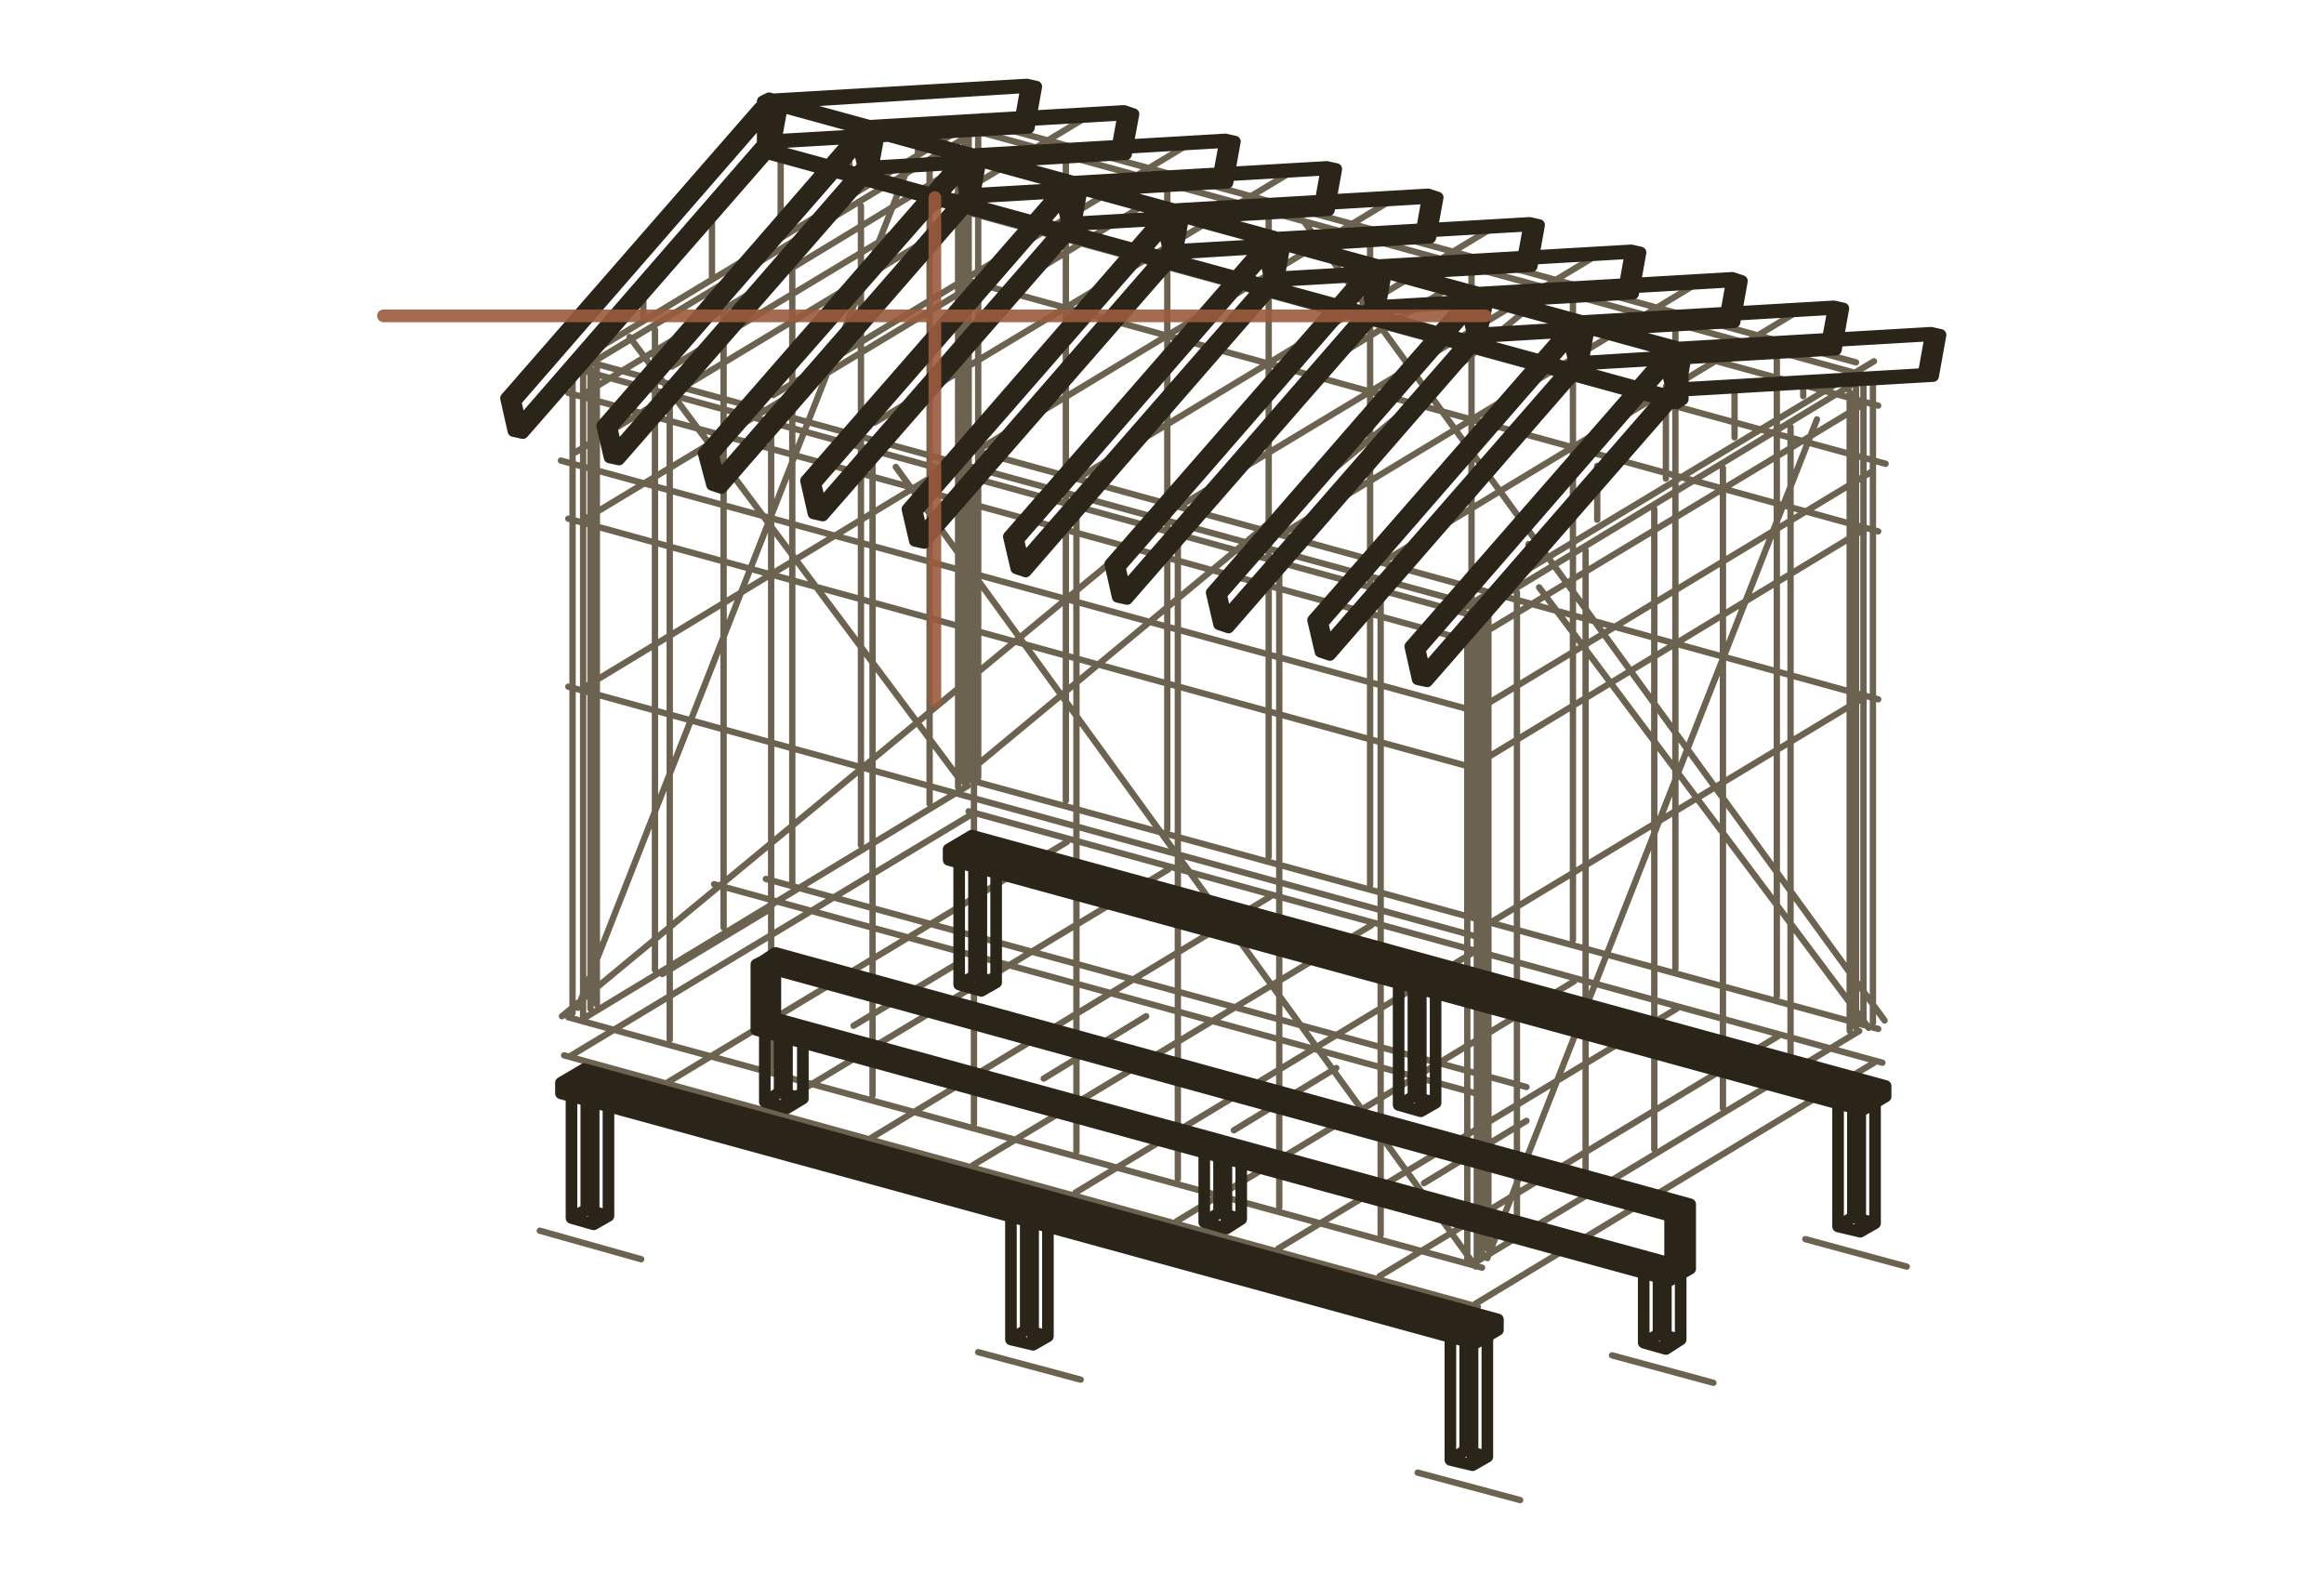
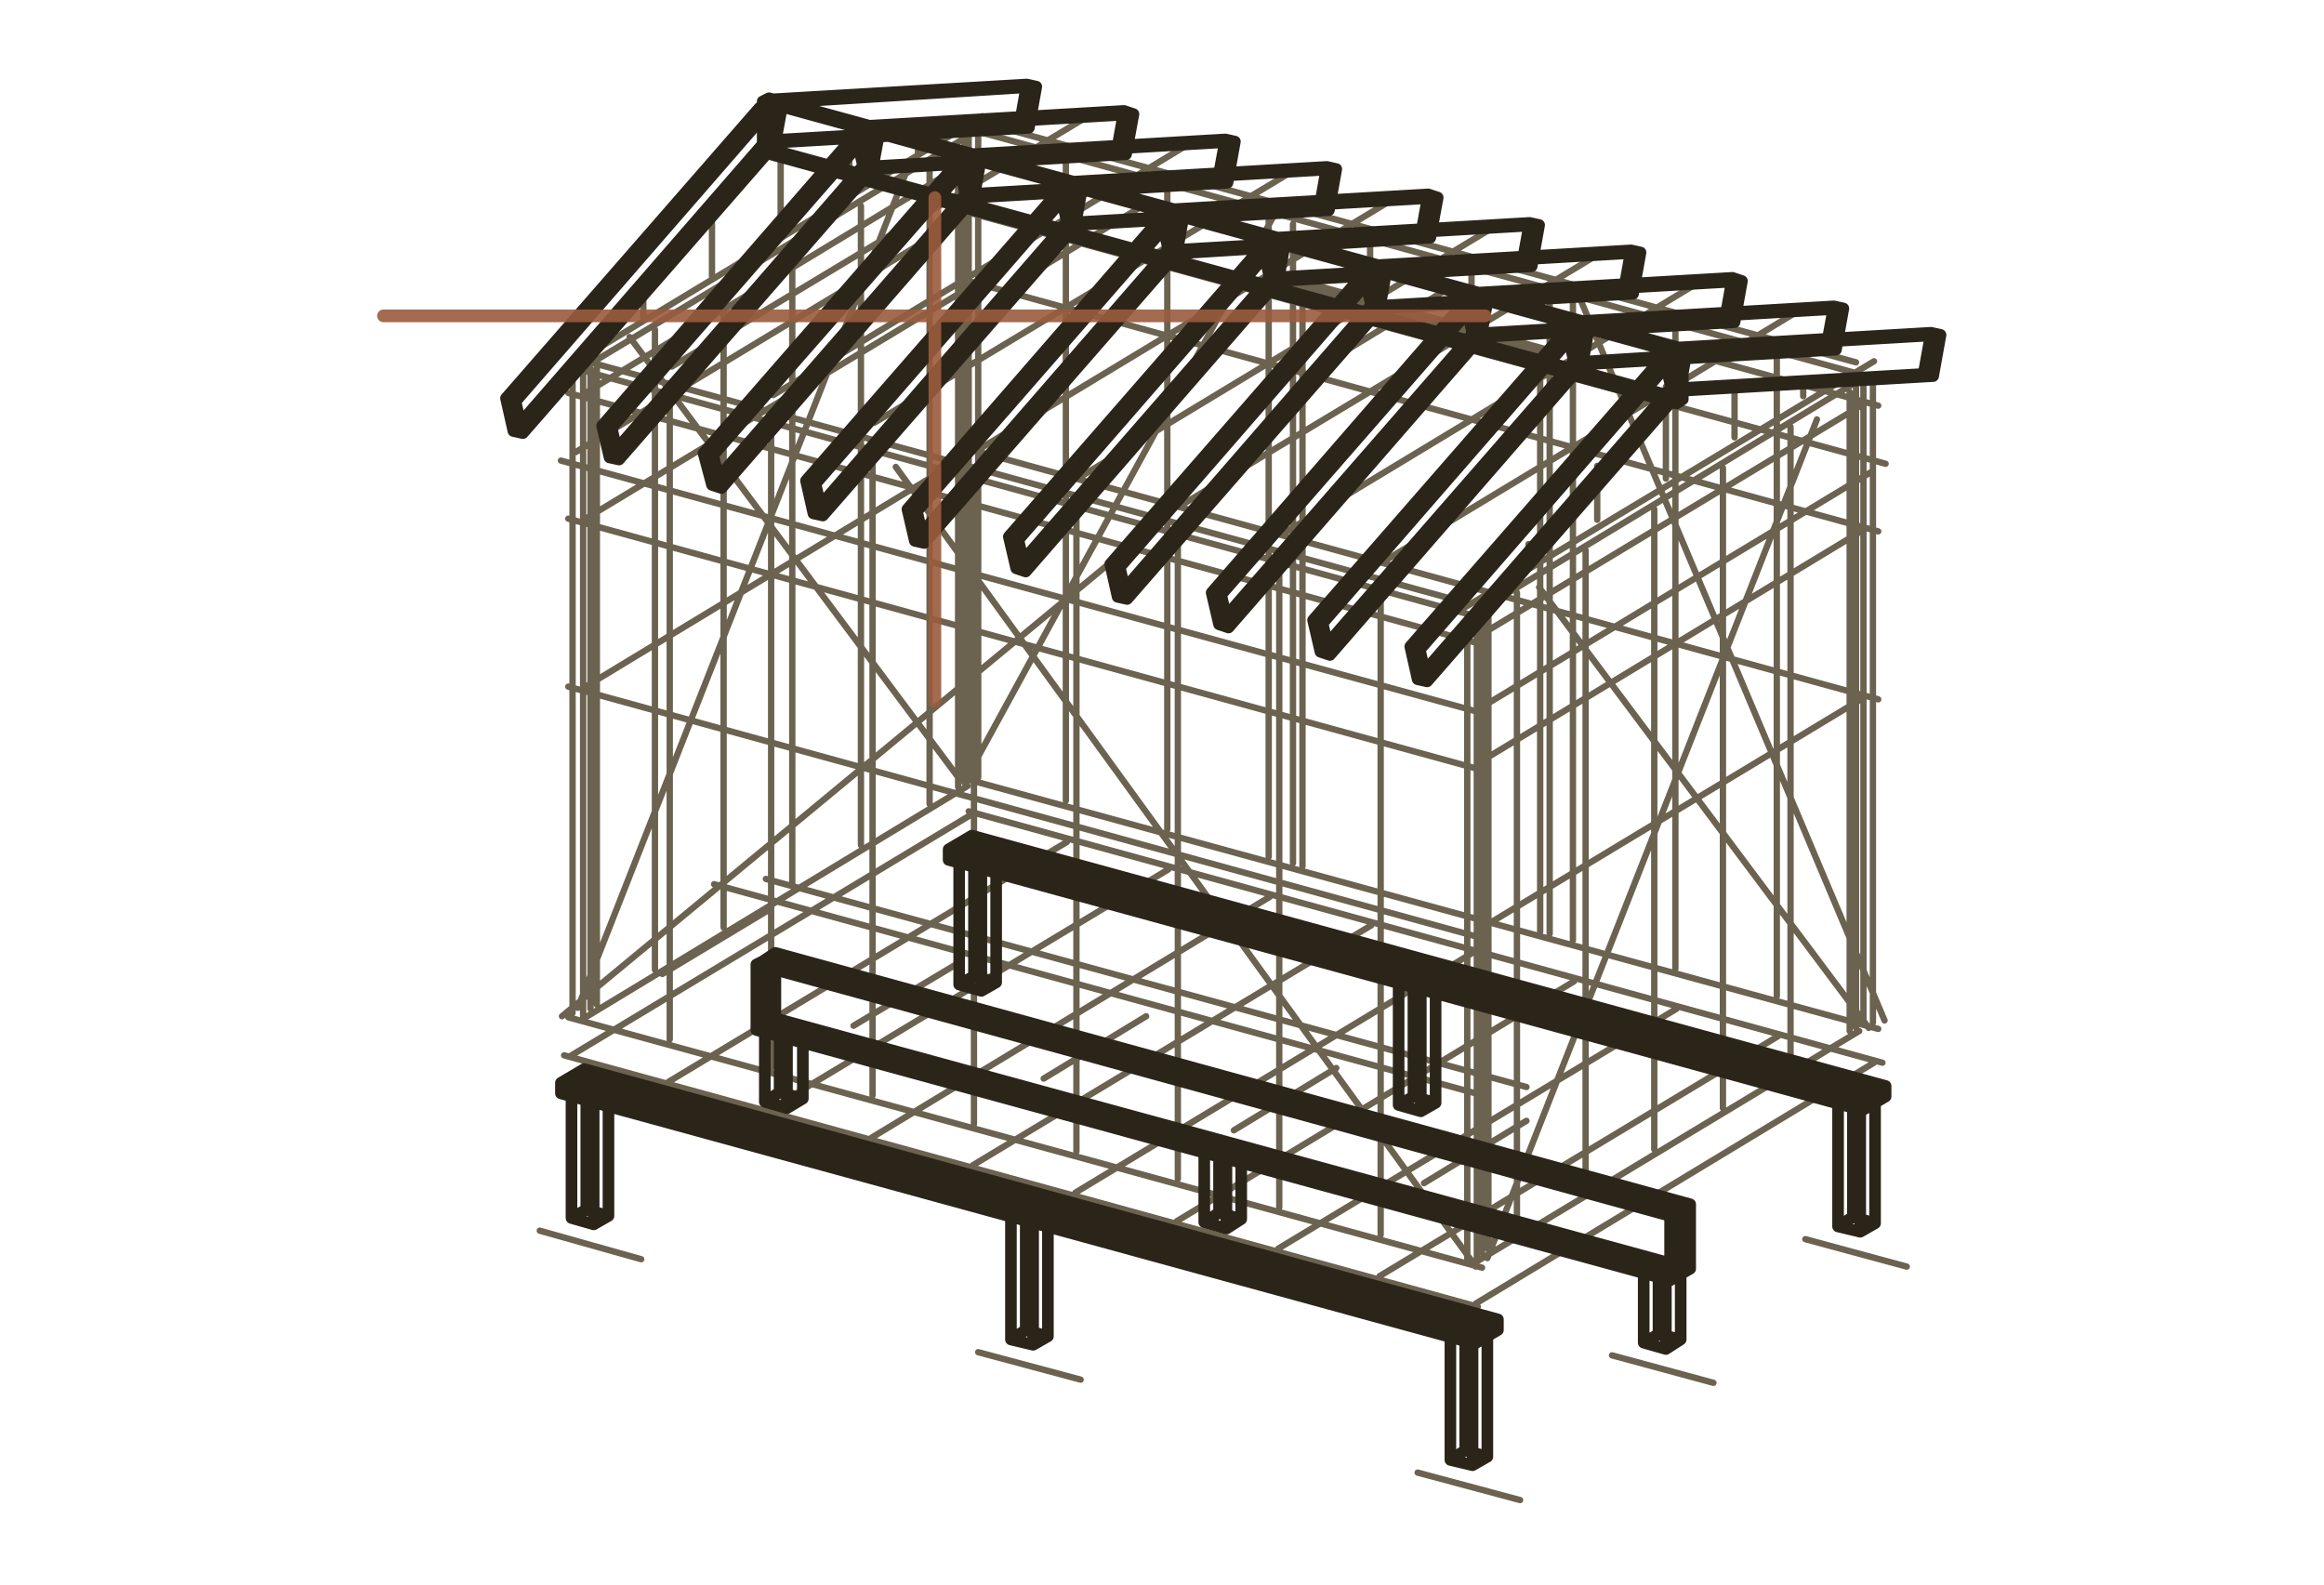
<svg xmlns="http://www.w3.org/2000/svg" viewBox="0 0 220 150" width="220" height="150" role="img">
  <g fill="none" stroke="#6b6250" stroke-width="0.6" stroke-linecap="round">
-     <path d="M87.7 94.4L97.3 97.1M51.1 116.5L60.7 119.2M129.3 105.8L138.9 108.5M92.6 128L102.3 130.6M170.9 117.3L180.5 119.9M134.2 139.4L143.9 142M69.4 105.5L79 108.1M111 116.9L120.6 119.5M152.6 128.3L162.2 130.9M91.8 77.2L54.1 99.9M101 79.7L63.3 102.4M110.6 82.3L72.9 105M120.2 84.9L82.5 107.7M129.8 87.6L92.1 110.3M139.4 90.2L101.8 112.9M149 92.9L111.4 115.6M158.7 95.5L121 118.2M168.3 98.1L130.6 120.8M177.4 100.6L139.7 123.4M91.7 76.8L178.2 100.6M53.4 99.9L139.9 123.7M91.3 73.7L177.8 97.4M91.3 12.1L177.8 35.9M93.4 11.7L175.7 34.3M91.7 73.3L91.7 12.8M100.9 75.8L100.9 15.3M110.5 78.5L110.5 17.9M120.1 81.1L120.1 20.5M129.7 83.8L129.7 23.2M139.3 86.4L139.3 25.8M148.9 89L148.9 28.5M158.6 91.7L158.6 31.1M168.2 94.3L168.2 33.7M177.3 96.8L177.3 36.2M92.6 73.6L92.6 13M176.4 96.6L176.4 36M91.9 72.9L146.8 27.4M123.4 20.9L178.4 96.6M140.3 120L53.8 96.3M140.3 58.5L53.8 34.7M138.2 56.9L55.9 34.3M139.8 119.4L139.8 58.8M130.7 116.9L130.7 56.3M121.1 114.3L121.1 53.7M111.5 111.6L111.5 51.1M101.9 109L101.9 48.4M92.2 106.4L92.2 45.8M82.6 103.7L82.6 43.1M73 101.1L73 40.5M63.4 98.4L63.4 37.9M54.2 95.9L54.2 35.4M138.9 119.2L138.9 58.6M55.2 96.2L55.2 35.6M139.7 119.9L84.8 44.2M108.2 50.7L53.2 96.2M176 97.6L140 119.3M176 36L140 57.8M177.4 34.2L138.5 57.6M175.7 97.3L175.7 36.7M169.5 101L169.5 40.4M163.1 104.9L163.1 44.3M156.6 108.8L156.6 48.2M150.1 112.7L150.1 52.1M143.6 116.6L143.6 56.1M140.3 118.6L140.3 58.1M175.1 97.6L175.1 37.1M140.9 118.3L140.9 57.7M176.9 97.3L145.7 55.6M172 39.7L140.8 119.1M55.6 96.2L91.6 74.4M55.6 34.6L91.6 12.9M54.1 34.5L93 11M55.9 95.5L55.9 34.9M62 91.8L62 31.2M68.5 87.8L68.5 27.3M75 83.9L75 23.4M81.5 80L81.5 19.5M88 76.1L88 15.6M91.3 74.1L91.3 13.5M56.5 95.1L56.5 34.5M90.7 74.5L90.7 13.9M54.7 95.4L85.9 16M59.6 31.9L90.8 73.7M102.5 11.3L63.6 34.7M112.1 13.9L73.2 37.4M121.7 16.6L82.8 40M131.3 19.2L92.4 42.7M140.9 21.8L102 45.3M150.6 24.5L111.7 47.9M160.2 27.1L121.3 50.6M169.8 29.7L130.9 53.2M108.8 19.1L95.8 27M137.6 27L124.6 34.9M86.9 14.5L86.9 12.9M80.4 18.4L80.4 13.3M73.9 22.3L73.9 13.6M67.4 26.2L67.4 21.1M60.9 30.1L60.9 28.5M170.7 37.5L170.7 35.9M164.2 41.4L164.2 36.3M157.7 45.3L157.7 36.6M151.2 49.2L151.2 44.1M144.7 53.1L144.7 51.5M91.3 42.4L177.8 66.2M140.3 88.8L53.8 65M176 66.3L140 88M55.6 64.9L91.6 43.1M91.3 26.5L177.8 50.3M91.3 14.6L177.8 38.4M92 20.2L178.5 43.9M140.3 72.9L53.8 49.1M140.3 61L53.8 37.2M139.6 67.3L53.1 43.6M176 50.4L140 72.2M176 38.5L140 60.2M177.1 44.7L141 66.5M55.6 49L91.6 27.3M55.6 37.1L91.6 15.3M54.5 42.8L90.6 21M72.5 83.2L144.5 102.9M67.6 83.7L139.7 103.5M62.7 92.2L72.5 86.3M80.8 97.1L90.5 91.3M98.8 102.1L108.5 96.2M116.8 107L126.5 101.1M134.8 112L144.5 106.1" />
+     <path d="M87.7 94.4L97.3 97.1M51.1 116.5L60.7 119.2M129.3 105.8L138.9 108.5M92.6 128L102.3 130.6M170.9 117.3L180.5 119.9M134.2 139.4L143.9 142M69.4 105.5L79 108.1M111 116.9L120.6 119.5M152.6 128.3L162.2 130.9M91.8 77.2L54.1 99.9M101 79.7L63.3 102.4M110.6 82.3L72.9 105M120.2 84.9L82.5 107.7M129.8 87.6L92.1 110.3M139.4 90.2L101.8 112.9M149 92.9L111.4 115.6M158.7 95.5L121 118.2M168.3 98.1L130.6 120.8M177.4 100.6L139.7 123.4M91.7 76.8L178.2 100.6M53.4 99.9L139.9 123.7M91.3 73.7L177.8 97.4M91.3 12.1L177.8 35.9M93.4 11.7L175.7 34.3M91.7 73.3L91.7 12.8M100.9 75.8L100.9 15.3M110.5 78.5L110.5 17.9M120.1 81.1L120.1 20.5M148.9 89L148.9 28.5M158.6 91.7L158.6 31.1M168.2 94.3L168.2 33.7M177.3 96.8L177.3 36.2M92.6 73.6L92.6 13M176.4 96.6L176.4 36M122.4 81.7L122.4 21.2M123.3 82L123.3 28.8M146.7 88.4L146.7 27.8M145.8 88.2L145.8 34.9M123.1 26.6L146.5 33.1M122.5 27L145.9 33.4M129.7 26.9L129.7 23.2M139.3 29.5L139.3 25.8M91.9 72.9L120.7 20.2M149.5 28.1L178.4 96.6M140.3 120L53.8 96.3M140.3 58.5L53.8 34.7M138.2 56.9L55.9 34.3M139.8 119.4L139.8 58.8M130.7 116.9L130.7 56.3M121.1 114.3L121.1 53.7M111.5 111.6L111.5 51.1M101.9 109L101.9 48.4M92.2 106.4L92.2 45.8M82.6 103.7L82.6 43.1M73 101.1L73 40.5M63.4 98.4L63.4 37.9M54.2 95.9L54.2 35.4M138.9 119.2L138.9 58.6M55.2 96.2L55.2 35.6M139.7 119.9L84.8 44.2M108.2 50.7L53.2 96.2M176 97.6L140 119.3M176 36L140 57.8M177.4 34.2L138.5 57.6M175.7 97.3L175.7 36.7M169.5 101L169.5 40.4M163.1 104.9L163.1 44.3M156.6 108.8L156.6 48.2M150.1 112.7L150.1 52.1M143.6 116.6L143.6 56.1M140.3 118.6L140.3 58.1M175.1 97.6L175.1 37.1M140.9 118.3L140.9 57.7M176.9 97.3L145.7 55.6M172 39.7L140.8 119.1M55.6 96.2L91.6 74.4M55.6 34.6L91.6 12.9M54.1 34.5L93 11M55.9 95.5L55.9 34.9M62 91.8L62 31.2M68.5 87.8L68.5 27.3M75 83.9L75 23.4M81.5 80L81.5 19.5M88 76.1L88 15.6M91.3 74.1L91.3 13.5M56.5 95.1L56.5 34.5M90.7 74.5L90.7 13.9M54.7 95.4L85.9 16M59.6 31.9L90.8 73.7M102.5 11.3L63.6 34.7M112.1 13.9L73.2 37.4M121.7 16.6L82.8 40M131.3 19.2L92.4 42.7M140.9 21.8L102 45.3M150.6 24.5L111.7 47.9M160.2 27.1L121.3 50.6M169.8 29.7L130.9 53.2M108.8 19.1L95.8 27M137.6 27L124.6 34.9M86.9 14.5L86.9 12.9M80.4 18.4L80.4 13.3M73.9 22.3L73.9 13.6M67.4 26.2L67.4 21.1M60.9 30.1L60.9 28.5M170.7 37.5L170.7 35.9M164.2 41.4L164.2 36.3M157.7 45.3L157.7 36.6M151.2 49.2L151.2 44.1M144.7 53.1L144.7 51.5M91.3 42.4L177.8 66.2M140.3 88.8L53.8 65M176 66.3L140 88M55.6 64.9L91.6 43.1M91.3 26.5L177.8 50.3M91.3 14.6L177.8 38.4M92 20.2L178.5 43.9M140.3 72.9L53.8 49.1M140.3 61L53.8 37.2M139.6 67.3L53.1 43.6M176 50.4L140 72.2M176 38.5L140 60.2M177.1 44.7L141 66.5M55.6 49L91.6 27.3M55.6 37.1L91.6 15.3M54.5 42.8L90.6 21M72.5 83.2L144.5 102.9M67.6 83.7L139.7 103.5M62.7 92.2L72.5 86.3M80.8 97.1L90.5 91.3M98.8 102.1L108.5 96.2M116.8 107L126.5 101.1M134.8 112L144.5 106.1" />
  </g>
  <g fill="none" stroke="#2b2419" stroke-width="1.1" stroke-linecap="round">
    <path d="M94.3 93L92.9 93.8M92.2 92.4L90.8 93.2M94.3 81L92.9 81.9M92.2 80.5L90.8 81.3M94.3 93L92.2 92.4M92.9 93.8L90.8 93.2M94.3 81L92.2 80.5M92.9 81.9L90.8 81.3M94.3 93L94.3 81M92.9 93.8L92.9 81.9M92.2 92.4L92.2 80.5M90.8 93.2L90.8 81.3M57.6 115.1L56.2 115.9M55.5 114.5L54.1 115.3M57.6 103.2L56.2 104M55.5 102.6L54.1 103.4M57.6 115.1L55.5 114.5M56.2 115.9L54.1 115.3M57.6 103.2L55.5 102.6M56.2 104L54.1 103.4M57.6 115.1L57.6 103.2M56.2 115.9L56.2 104M55.5 114.5L55.5 102.6M54.1 115.3L54.1 103.4M135.9 104.4L134.5 105.2M133.8 103.8L132.4 104.6M135.9 92.5L134.5 93.3M133.8 91.9L132.4 92.7M135.9 104.4L133.8 103.8M134.5 105.2L132.4 104.6M135.9 92.5L133.8 91.9M134.5 93.3L132.4 92.7M135.9 104.4L135.9 92.5M134.5 105.2L134.5 93.3M133.8 103.8L133.8 91.9M132.4 104.6L132.4 92.7M99.2 126.5L97.8 127.3M97.1 125.9L95.7 126.8M99.2 114.6L97.8 115.4M97.1 114L95.7 114.8M99.2 126.5L97.1 125.9M97.8 127.3L95.7 126.8M99.2 114.6L97.1 114M97.8 115.4L95.7 114.8M99.2 126.5L99.2 114.6M97.8 127.3L97.8 115.4M97.1 125.9L97.1 114M95.7 126.8L95.7 114.8M177.5 115.8L176.1 116.6M175.4 115.2L174 116.1M177.5 103.9L176.1 104.7M175.4 103.3L174 104.1M177.5 115.8L175.4 115.2M176.1 116.6L174 116.1M177.5 103.9L175.4 103.3M176.1 104.7L174 104.1M177.5 115.8L177.5 103.9M176.1 116.6L176.1 104.7M175.4 115.2L175.4 103.3M174 116.1L174 104.1M140.8 137.9L139.4 138.7M138.7 137.3L137.3 138.2M140.8 126L139.4 126.8M138.7 125.4L137.3 126.3M140.8 137.9L138.7 137.3M139.4 138.7L137.3 138.2M140.8 126L138.7 125.4M139.4 126.8L137.3 126.3M140.8 137.9L140.8 126M139.4 138.7L139.4 126.8M138.7 137.3L138.7 125.4M137.3 138.2L137.3 126.3M76 104L74.5 104.9M73.8 103.4L72.4 104.3M76 97.2L74.5 98.1M73.8 96.7L72.4 97.5M76 104L73.8 103.4M74.5 104.9L72.4 104.3M76 97.2L73.8 96.7M74.5 98.1L72.4 97.5M76 104L76 97.2M74.5 104.9L74.5 98.1M73.8 103.4L73.8 96.7M72.4 104.3L72.4 97.5M117.5 115.4L116.1 116.3M115.4 114.8L114 115.7M117.5 108.6L116.1 109.5M115.4 108.1L114 108.9M117.5 115.4L115.4 114.8M116.1 116.3L114 115.7M117.5 108.6L115.4 108.1M116.1 109.5L114 108.9M117.5 115.4L117.5 108.6M116.1 116.3L116.1 109.5M115.4 114.8L115.4 108.1M114 115.7L114 108.9M159.1 126.8L157.7 127.7M157 126.3L155.6 127.1M159.1 120.1L157.7 120.9M157 119.5L155.6 120.3M159.1 126.8L157 126.3M157.7 127.7L155.6 127.1M159.1 120.1L157 119.5M157.7 120.9L155.6 120.3M159.1 126.8L159.1 120.1M157.7 127.7L157.7 120.9M157 126.3L157 119.5M155.6 127.1L155.6 120.3M89.8 81.4L89.8 80.4M92 80.1L92 79.1M176.3 105.1L176.3 104.1M178.5 103.8L178.5 102.8M89.8 81.4L92 80.1M89.8 80.4L92 79.1M176.3 105.1L178.5 103.8M176.3 104.1L178.5 102.8M89.8 81.4L176.3 105.1M89.8 80.4L176.3 104.1M92 80.1L178.5 103.8M92 79.1L178.5 102.8M53.1 103.5L53.1 102.5M55.3 102.2L55.3 101.2M139.6 127.2L139.6 126.3M141.8 125.9L141.8 124.9M53.1 103.5L55.3 102.2M53.1 102.5L55.3 101.2M139.6 127.2L141.8 125.9M139.6 126.3L141.8 124.9M53.1 103.5L139.6 127.2M53.1 102.5L139.6 126.3M55.3 102.2L141.8 125.9M55.3 101.2L141.8 124.9M73.4 96.4L72.8 96.7M73.4 90.2L72.8 90.6M160 120.1L159.3 120.5M160 114L159.3 114.3M73.4 96.4L73.4 90.2M72.8 96.7L72.8 90.6M160 120.1L160 114M159.3 120.5L159.3 114.3M73.4 96.4L160 120.1M72.8 96.7L159.3 120.5M73.4 90.2L160 114M72.8 90.6L159.3 114.3M72.8 96.7L72.2 97.1M72.8 90.6L72.2 91M159.3 120.5L158.7 120.8M159.3 114.3L158.7 114.7M72.8 96.7L72.8 90.6M72.2 97.1L72.2 91M159.3 120.5L159.3 114.3M158.7 120.8L158.7 114.7M72.8 96.7L159.3 120.5M72.2 97.1L158.7 120.8M72.8 90.6L159.3 114.3M72.2 91L158.7 114.7M72.2 97.1L71.6 97.5M72.2 91L71.6 91.3M158.7 120.8L158.1 121.2M158.7 114.7L158.1 115.1M72.2 97.1L72.2 91M71.6 97.5L71.6 91.3M158.7 120.8L158.7 114.7M158.1 121.2L158.1 115.1M72.2 97.1L158.7 120.8M71.6 97.5L158.1 121.2M72.2 91L158.7 114.7M71.6 91.3L158.1 115.1M97.4 12.1L96.5 11.9M98.1 8.2L97.2 8M73.4 13.5L72.5 13.3M74.1 9.7L73.2 9.4M97.4 12.1L98.1 8.2M96.5 11.9L97.2 8M73.4 13.5L74.1 9.7M72.5 13.3L73.2 9.4M97.4 12.1L73.4 13.5M96.5 11.9L72.5 13.3M98.1 8.2L74.1 9.7M97.2 8L73.2 9.4M73.5 13.5L72.6 13.2M72.8 10.4L71.9 10.2M49.5 41L48.6 40.8M48.8 38L47.9 37.7M73.5 13.5L72.8 10.4M72.6 13.2L71.9 10.2M49.5 41L48.8 38M48.6 40.8L47.9 37.7M73.5 13.5L49.5 41M72.6 13.2L48.6 40.8M72.8 10.4L48.8 38M71.9 10.2L47.9 37.7M106.6 14.6L105.7 14.4M107.3 10.8L106.4 10.5M82.6 16L81.7 15.8M83.3 12.2L82.4 11.9M106.6 14.6L107.3 10.8M105.7 14.4L106.4 10.5M82.6 16L83.3 12.2M81.7 15.8L82.4 11.9M106.6 14.6L82.6 16M105.7 14.4L81.7 15.8M107.3 10.8L83.3 12.2M106.4 10.5L82.4 11.9M82.6 16L81.7 15.7M81.9 13L81 12.7M58.6 43.5L57.7 43.3M57.9 40.5L57 40.3M82.6 16L81.9 13M81.7 15.7L81 12.7M58.6 43.5L57.9 40.5M57.7 43.3L57 40.3M82.6 16L58.6 43.5M81.7 15.7L57.7 43.3M81.9 13L57.9 40.5M81 12.7L57 40.3M116.2 17.3L115.3 17M116.9 13.4L116 13.2M92.2 18.7L91.3 18.4M92.9 14.8L92 14.6M116.2 17.3L116.9 13.4M115.3 17L116 13.2M92.2 18.7L92.9 14.8M91.3 18.4L92 14.6M116.2 17.3L92.2 18.7M115.3 17L91.3 18.4M116.9 13.4L92.9 14.8M116 13.2L92 14.6M92.3 18.6L91.4 18.4M91.6 15.6L90.7 15.3M68.3 46.2L67.4 45.9M67.5 43.1L66.6 42.9M92.3 18.6L91.6 15.6M91.4 18.4L90.7 15.3M68.3 46.2L67.5 43.1M67.4 45.9L66.6 42.9M92.3 18.6L68.3 46.2M91.4 18.4L67.4 45.9M91.6 15.6L67.5 43.1M90.7 15.3L66.6 42.9M125.8 19.9L124.9 19.7M126.5 16L125.6 15.8M101.8 21.3L100.9 21.1M102.5 17.4L101.6 17.2M125.8 19.9L126.5 16M124.9 19.7L125.6 15.8M101.8 21.3L102.5 17.4M100.9 21.1L101.6 17.2M125.8 19.9L101.8 21.3M124.9 19.7L100.9 21.1M126.5 16L102.5 17.4M125.6 15.8L101.6 17.2M101.9 21.3L101 21M101.2 18.2L100.3 18M77.9 48.8L77 48.6M77.2 45.8L76.3 45.5M101.9 21.3L101.2 18.2M101 21L100.3 18M77.9 48.8L77.2 45.8M77 48.6L76.3 45.5M101.9 21.3L77.9 48.8M101 21L77 48.6M101.2 18.2L77.2 45.8M100.3 18L76.3 45.5M135.4 22.5L134.5 22.3M136.1 18.7L135.2 18.4M111.4 24L110.5 23.7M112.1 20.1L111.2 19.8M135.4 22.5L136.1 18.7M134.5 22.3L135.2 18.4M111.4 24L112.1 20.1M110.5 23.7L111.2 19.8M135.4 22.5L111.4 24M134.5 22.3L110.5 23.7M136.1 18.7L112.1 20.1M135.2 18.4L111.2 19.8M111.5 23.9L110.6 23.6M110.8 20.9L109.9 20.6M87.5 51.4L86.6 51.2M86.8 48.4L85.9 48.2M111.5 23.9L110.8 20.9M110.6 23.6L109.9 20.6M87.5 51.4L86.8 48.4M86.6 51.2L85.9 48.2M111.5 23.9L87.5 51.4M110.6 23.6L86.6 51.2M110.8 20.9L86.8 48.4M109.9 20.6L85.9 48.2M145 25.2L144.1 24.9M145.7 21.3L144.8 21.1M121 26.6L120.1 26.3M121.7 22.7L120.8 22.5M145 25.2L145.7 21.3M144.1 24.9L144.8 21.1M121 26.6L121.7 22.7M120.1 26.3L120.8 22.5M145 25.2L121 26.6M144.1 24.9L120.1 26.3M145.7 21.3L121.7 22.7M144.8 21.1L120.8 22.5M121.1 26.5L120.2 26.3M120.4 23.5L119.5 23.3M97.1 54.1L96.2 53.8M96.4 51.1L95.5 50.8M121.1 26.5L120.4 23.5M120.2 26.3L119.5 23.3M97.1 54.1L96.4 51.1M96.2 53.8L95.5 50.8M121.1 26.5L97.1 54.1M120.2 26.3L96.2 53.8M120.4 23.5L96.4 51.1M119.5 23.3L95.5 50.8M154.6 27.8L153.7 27.6M155.3 23.9L154.4 23.7M130.6 29.2L129.7 29M131.3 25.3L130.4 25.1M154.6 27.8L155.3 23.9M153.7 27.6L154.4 23.7M130.6 29.2L131.3 25.3M129.7 29L130.4 25.1M154.6 27.8L130.6 29.2M153.7 27.6L129.7 29M155.3 23.9L131.3 25.3M154.4 23.7L130.4 25.1M130.7 29.2L129.8 28.9M130 26.1L129.1 25.9M106.7 56.7L105.8 56.5M106 53.7L105.1 53.4M130.7 29.2L130 26.1M129.8 28.9L129.1 25.9M106.7 56.7L106 53.7M105.8 56.5L105.1 53.4M130.7 29.2L106.7 56.7M129.8 28.9L105.8 56.5M130 26.1L106 53.7M129.1 25.9L105.1 53.4M164.2 30.5L163.3 30.2M164.9 26.6L164 26.3M140.2 31.9L139.3 31.6M140.9 28L140 27.7M164.2 30.5L164.9 26.6M163.3 30.2L164 26.3M140.2 31.9L140.9 28M139.3 31.6L140 27.7M164.2 30.5L140.2 31.9M163.3 30.2L139.3 31.6M164.9 26.6L140.9 28M164 26.3L140 27.7M140.3 31.8L139.4 31.6M139.6 28.8L138.7 28.5M116.3 59.4L115.4 59.1M115.6 56.3L114.7 56.1M140.3 31.8L139.6 28.8M139.4 31.6L138.7 28.5M116.3 59.4L115.6 56.3M115.4 59.1L114.7 56.1M140.3 31.8L116.3 59.4M139.4 31.6L115.4 59.1M139.6 28.8L115.6 56.3M138.7 28.5L114.7 56.1M173.8 33.1L172.9 32.8M174.5 29.2L173.6 29M149.8 34.5L148.9 34.3M150.5 30.6L149.6 30.4M173.8 33.1L174.5 29.2M172.9 32.8L173.6 29M149.8 34.5L150.5 30.6M148.9 34.3L149.6 30.4M173.8 33.1L149.8 34.5M172.9 32.8L148.9 34.3M174.5 29.2L150.5 30.6M173.6 29L149.6 30.4M149.9 34.4L149 34.2M149.2 31.4L148.3 31.2M125.9 62L125 61.7M125.2 59L124.3 58.7M149.9 34.4L149.2 31.4M149 34.2L148.3 31.2M125.9 62L125.2 59M125 61.7L124.3 58.7M149.9 34.4L125.9 62M149 34.2L125 61.7M149.2 31.4L125.2 59M148.3 31.2L124.3 58.7M183 35.6L182.1 35.4M183.7 31.7L182.8 31.5M159 37L158.1 36.8M159.7 33.1L158.8 32.9M183 35.6L183.7 31.7M182.1 35.4L182.8 31.5M159 37L159.7 33.1M158.1 36.8L158.8 32.9M183 35.6L159 37M182.1 35.4L158.1 36.8M183.7 31.7L159.7 33.1M182.8 31.5L158.8 32.9M159.1 37L158.2 36.7M158.4 33.9L157.5 33.7M135.1 64.5L134.2 64.3M134.4 61.5L133.5 61.2M159.1 37L158.4 33.9M158.2 36.7L157.5 33.7M135.1 64.5L134.4 61.5M134.2 64.3L133.5 61.2M159.1 37L135.1 64.5M158.2 36.7L134.2 64.3M158.4 33.9L134.4 61.5M157.5 33.7L133.5 61.2M72.8 14.1L72.2 14.4M72.8 9.3L72.2 9.6M159.3 37.8L158.7 38.2M159.3 33L158.7 33.4M72.8 14.1L72.8 9.3M72.2 14.4L72.2 9.6M159.3 37.8L159.3 33M158.7 38.2L158.7 33.4M72.8 14.1L159.3 37.8M72.2 14.4L158.7 38.2M72.8 9.3L159.3 33M72.2 9.6L158.7 33.4" />
  </g>
  <g fill="none" stroke="#9a5b3d" stroke-width="1.2" stroke-linecap="round" opacity="0.9">
    <path d="M88.5 66.4L88.5 18.7M36.3 29.9L140.6 29.9" />
  </g>
</svg>
